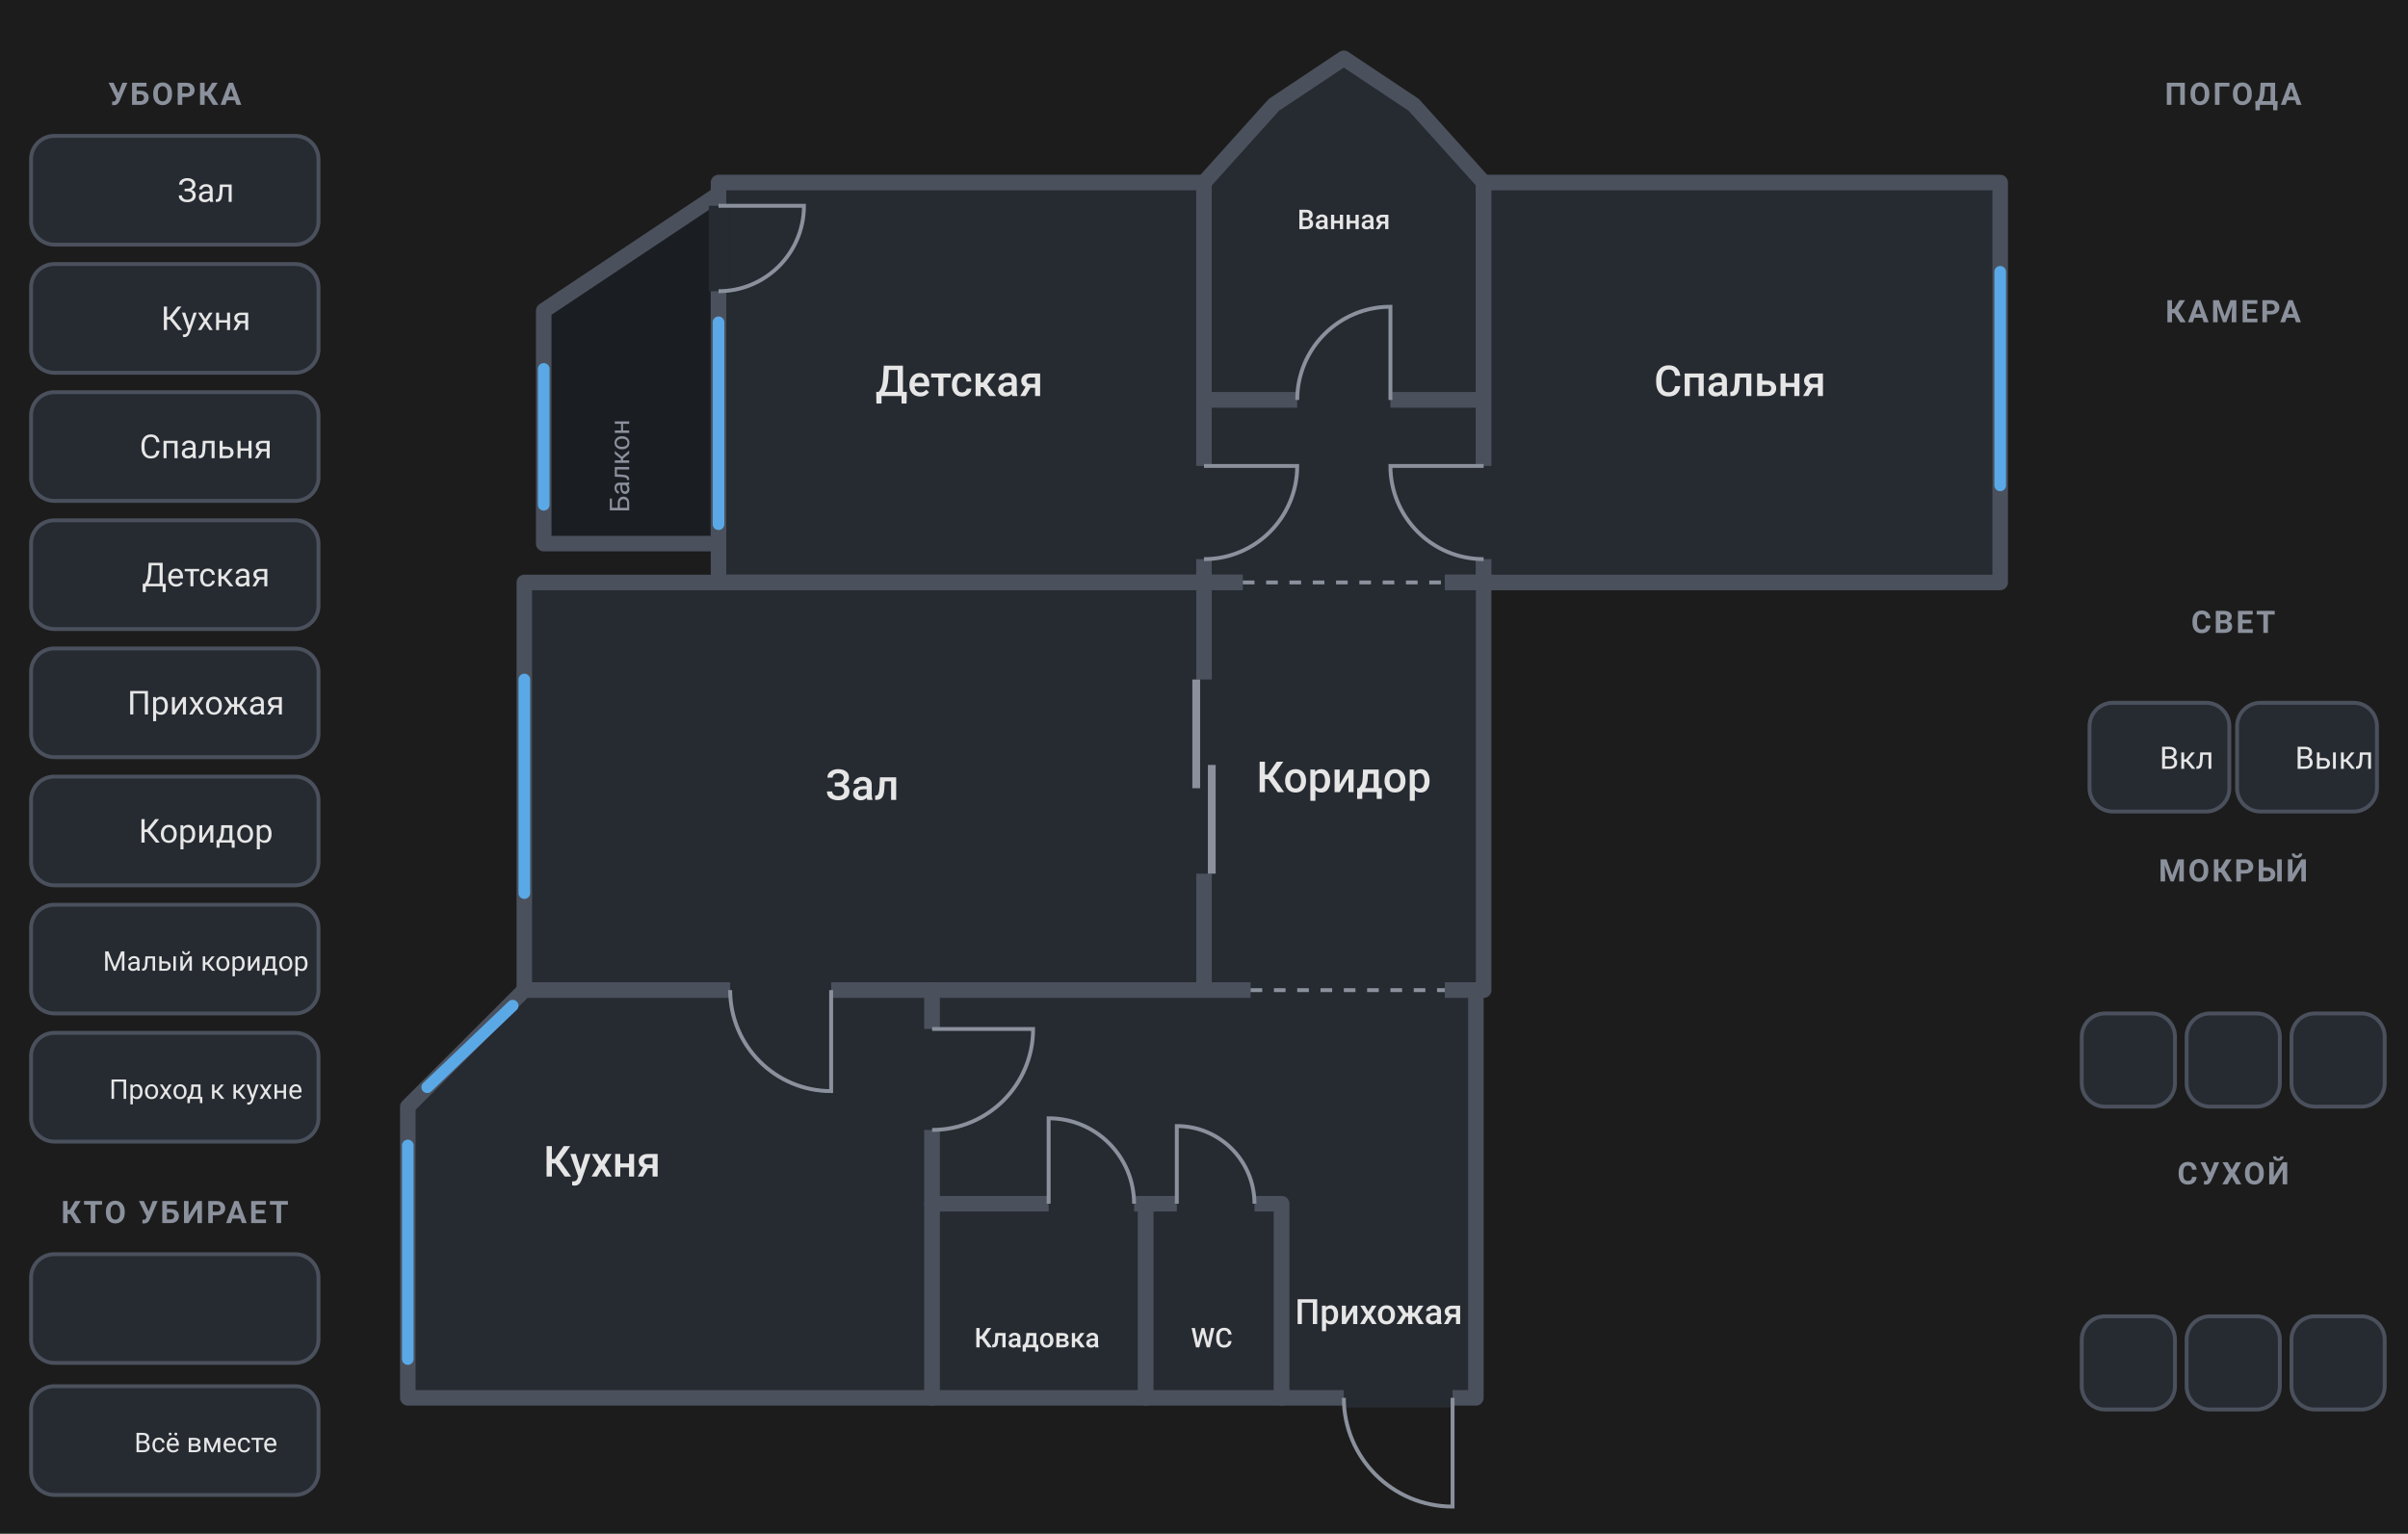
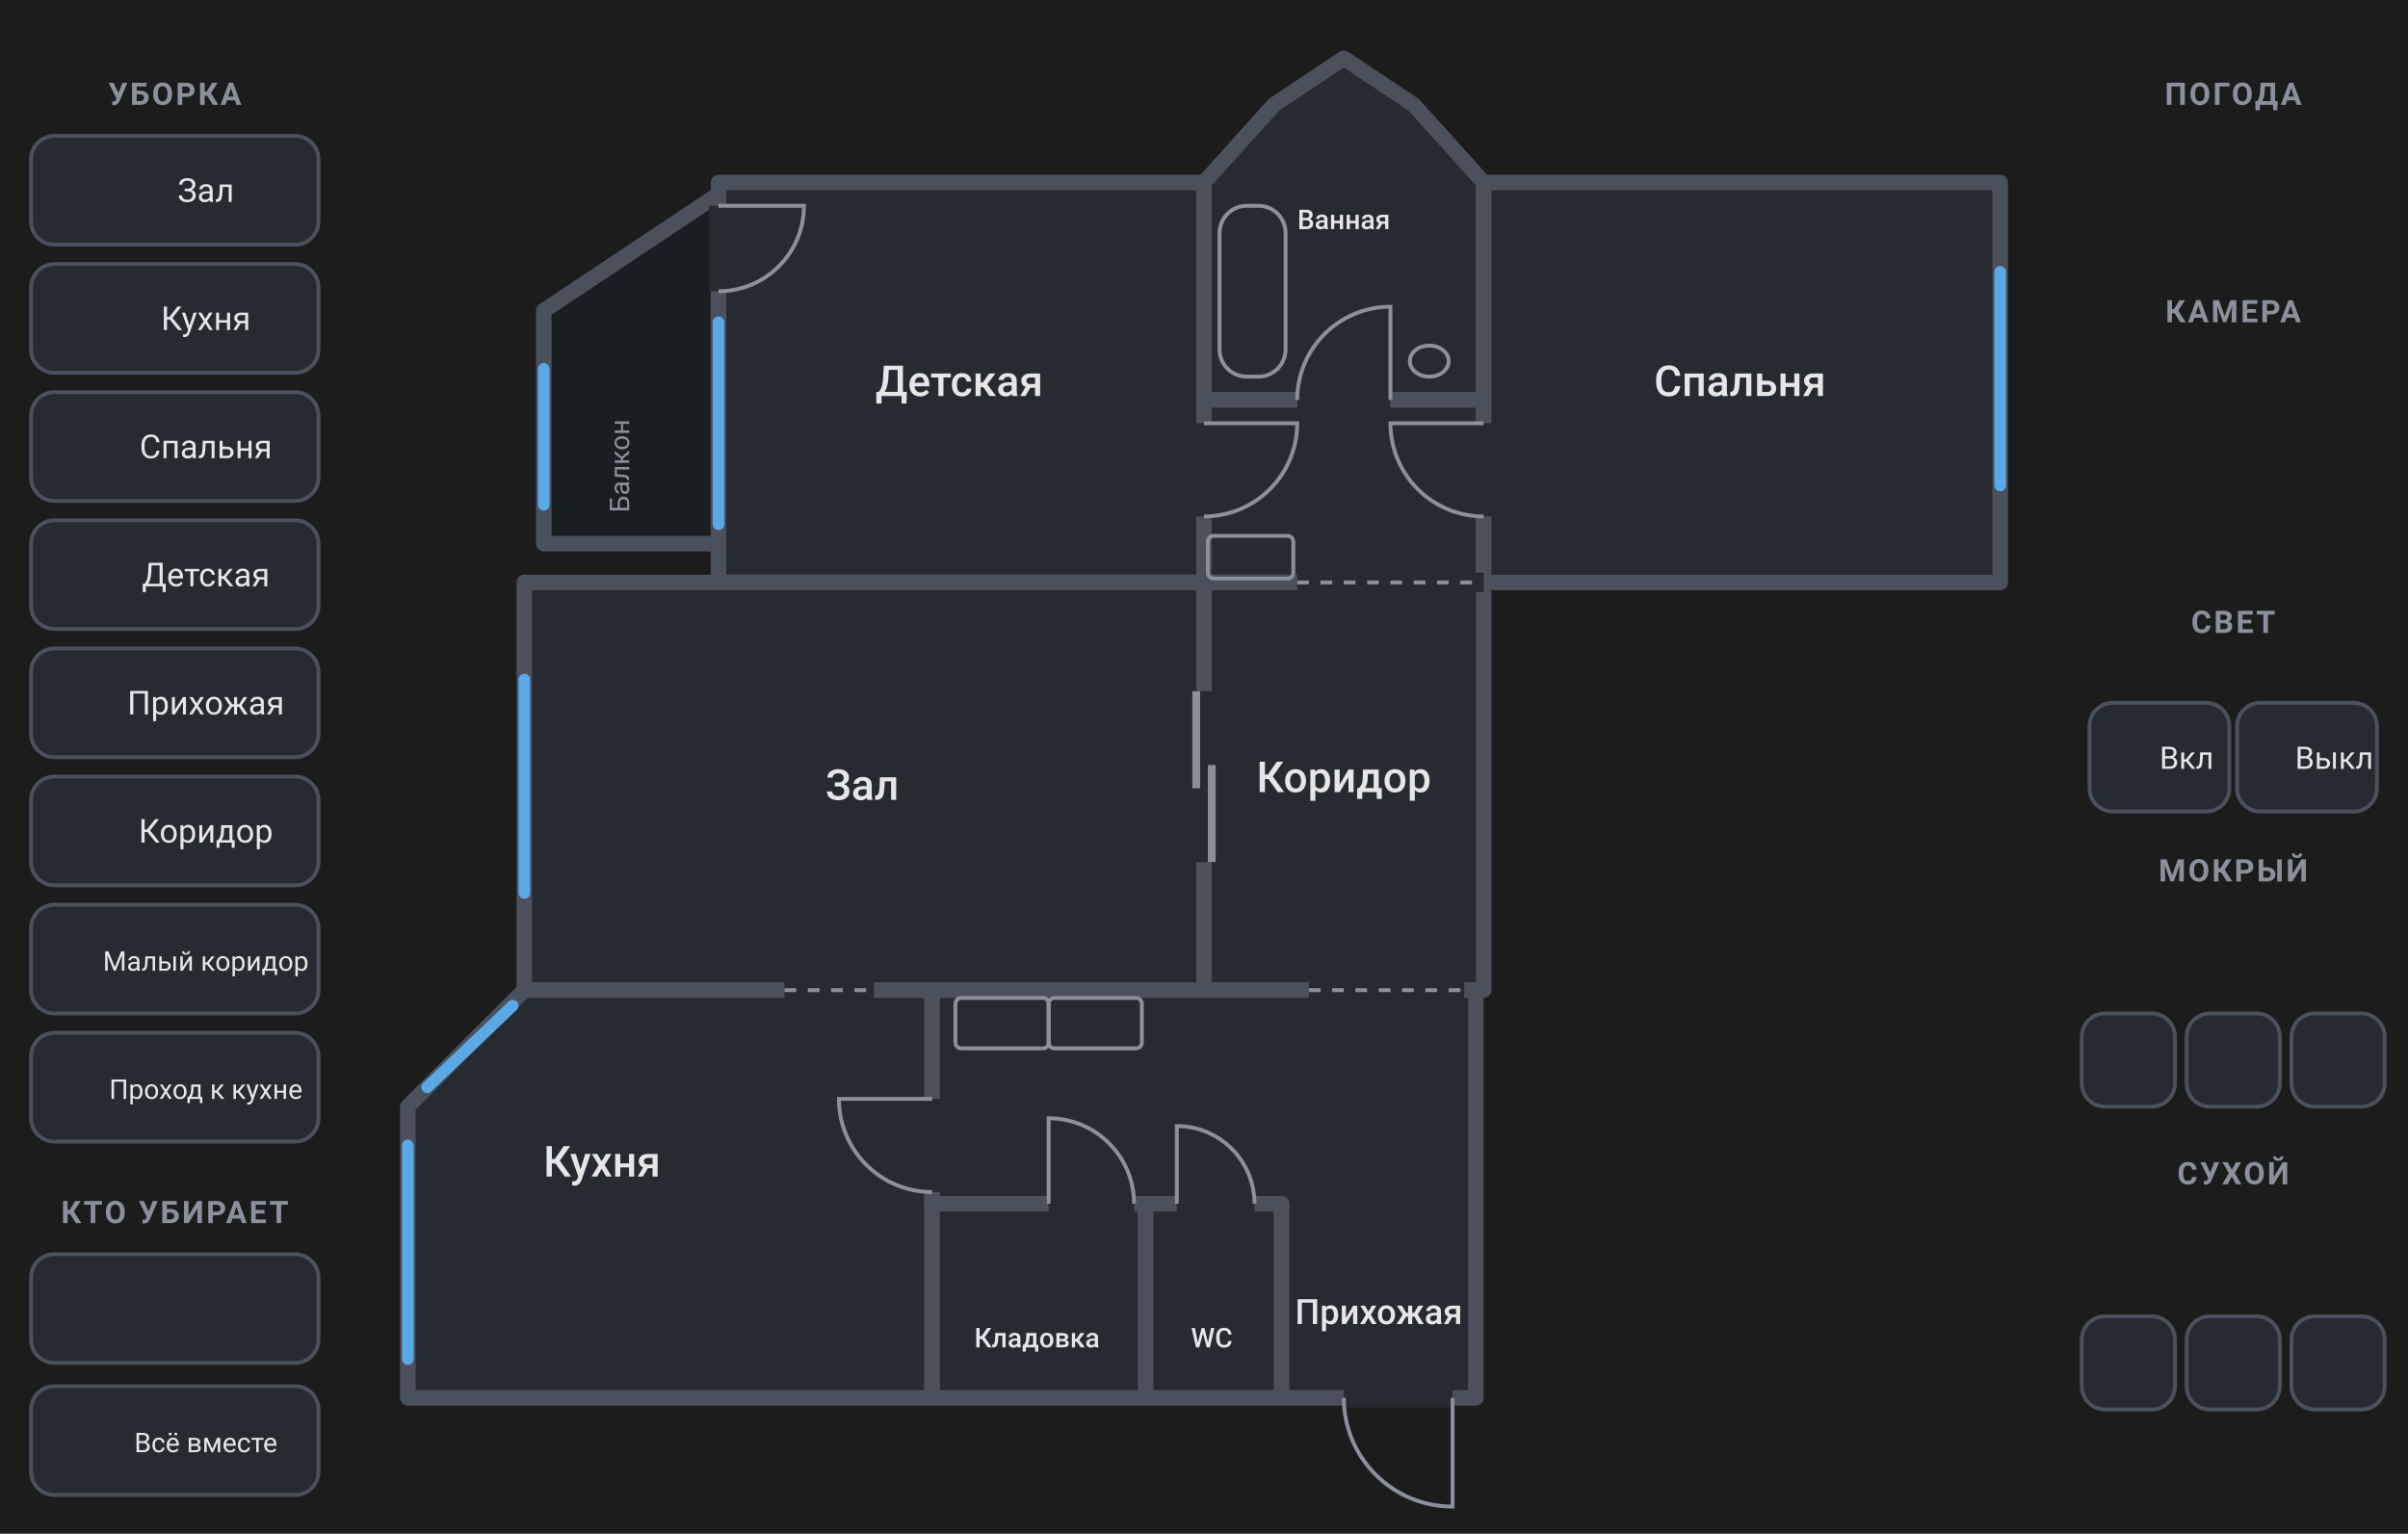
<svg xmlns="http://www.w3.org/2000/svg" viewBox="-10 465 620 395" font-family="Roboto, Segoe UI, sans-serif">
  <rect x="-10" y="465" width="620" height="395" fill="#1c1c1c" />
  <polygon id="balcony" points="130,545 175,515 175,605 130,605" fill="#1a1d22" stroke="#4a505c" stroke-width="4" stroke-linejoin="round" />
  <polygon id="kids" points="175,512 300,512 300,615 175,615" fill="#262a31" stroke="#4a505c" stroke-width="4" stroke-linejoin="round" />
  <polygon id="bath" points="300,512 318,492 336,480 354,492 372,512 372,568 300,568" fill="#262a31" stroke="#4a505c" stroke-width="4" stroke-linejoin="round" />
  <polygon id="corridor2" points="300,568 372,568 372,615 300,615" fill="#262a31" stroke="#4a505c" stroke-width="4" stroke-linejoin="round" />
  <polygon id="corridor" points="300,615 372,615 372,720 300,720" fill="#262a31" stroke="#4a505c" stroke-width="4" stroke-linejoin="round" />
  <polygon id="bedroom" points="372,512 505,512 505,615 372,615" fill="#262a31" stroke="#4a505c" stroke-width="4" stroke-linejoin="round" />
  <polygon id="hall" points="125,615 300,615 300,720 125,720" fill="#262a31" stroke="#4a505c" stroke-width="4" stroke-linejoin="round" />
  <polygon id="kitchen" points="125,720 230,720 230,825 95,825 95,750" fill="#262a31" stroke="#4a505c" stroke-width="4" stroke-linejoin="round" />
  <polygon id="storage" points="230,775 285,775 285,825 230,825" fill="#262a31" stroke="#4a505c" stroke-width="4" stroke-linejoin="round" />
  <polygon id="wc" points="285,775 320,775 320,825 285,825" fill="#262a31" stroke="#4a505c" stroke-width="4" stroke-linejoin="round" />
  <polygon id="entry" points="230,720 370,720 370,825 320,825 320,775 230,775" fill="#262a31" stroke="#4a505c" stroke-width="4" stroke-linejoin="round" />
  <line x1="130" y1="560" x2="130" y2="595" stroke="#5aa9e6" stroke-width="3" stroke-linecap="round" />
  <line x1="175" y1="548" x2="175" y2="600" stroke="#5aa9e6" stroke-width="3" stroke-linecap="round" />
  <line x1="505" y1="535" x2="505" y2="590" stroke="#5aa9e6" stroke-width="3" stroke-linecap="round" />
  <line x1="125" y1="640" x2="125" y2="695" stroke="#5aa9e6" stroke-width="3" stroke-linecap="round" />
  <line x1="95" y1="760" x2="95" y2="815" stroke="#5aa9e6" stroke-width="3" stroke-linecap="round" />
  <line x1="100" y1="745" x2="122" y2="724" stroke="#5aa9e6" stroke-width="3" stroke-linecap="round" />
-   <line x1="300" y1="585" x2="300" y2="609" stroke="#262a31" stroke-width="5" />
-   <path d="M300 585 L324 585 A24 24 0 0 1 300 609" fill="none" stroke="#8b919c" stroke-width="1" />
-   <line x1="372" y1="585" x2="372" y2="609" stroke="#262a31" stroke-width="5" />
-   <path d="M372 585 L348 585 A24 24 0 0 0 372 609" fill="none" stroke="#8b919c" stroke-width="1" />
+   <line x1="300" y1="574" x2="300" y2="598" stroke="#262a31" stroke-width="5" />
+   <path d="M300 574 L324 574 A24 24 0 0 1 300 598" fill="none" stroke="#8b919c" stroke-width="1" />
+   <line x1="372" y1="574" x2="372" y2="598" stroke="#262a31" stroke-width="5" />
+   <path d="M372 574 L348 574 A24 24 0 0 0 372 598" fill="none" stroke="#8b919c" stroke-width="1" />
  <line x1="324" y1="568" x2="348" y2="568" stroke="#262a31" stroke-width="5" />
  <path d="M348 568 L348 544 A24 24 0 0 0 324 568" fill="none" stroke="#8b919c" stroke-width="1" />
-   <line x1="300" y1="640" x2="300" y2="690" stroke="#262a31" stroke-width="5" />
-   <line x1="298" y1="640" x2="298" y2="668.0" stroke="#8b919c" stroke-width="2" />
-   <line x1="302" y1="662.0" x2="302" y2="690" stroke="#8b919c" stroke-width="2" />
-   <line x1="230" y1="730" x2="230" y2="756" stroke="#262a31" stroke-width="5" />
-   <path d="M230 730 L256 730 A26 26 0 0 1 230 756" fill="none" stroke="#8b919c" stroke-width="1" />
+   <line x1="300" y1="643" x2="300" y2="687" stroke="#262a31" stroke-width="5" />
+   <line x1="298" y1="643" x2="298" y2="668.0" stroke="#8b919c" stroke-width="2" />
+   <line x1="302" y1="662.0" x2="302" y2="687" stroke="#8b919c" stroke-width="2" />
+   <line x1="230" y1="748" x2="230" y2="772" stroke="#262a31" stroke-width="5" />
+   <path d="M230 748 L206 748 A24 24 0 0 0 230 772" fill="none" stroke="#8b919c" stroke-width="1" />
  <line x1="260" y1="775" x2="282" y2="775" stroke="#262a31" stroke-width="5" />
  <path d="M260 775 L260 753 A22 22 0 0 1 282 775" fill="none" stroke="#8b919c" stroke-width="1" />
  <line x1="293" y1="775" x2="313" y2="775" stroke="#262a31" stroke-width="5" />
  <path d="M293 775 L293 755 A20 20 0 0 1 313 775" fill="none" stroke="#8b919c" stroke-width="1" />
  <line x1="336" y1="825" x2="364" y2="825" stroke="#262a31" stroke-width="5" />
  <path d="M364 825 L364 853 A28 28 0 0 1 336 825" fill="none" stroke="#8b919c" stroke-width="1" />
  <line x1="175" y1="518" x2="175" y2="540" stroke="#262a31" stroke-width="5" />
  <path d="M175 518 L197 518 A22 22 0 0 1 175 540" fill="none" stroke="#8b919c" stroke-width="1" />
-   <line x1="310" y1="615" x2="362" y2="615" stroke="#262a31" stroke-width="5" />
-   <line x1="310" y1="615" x2="362" y2="615" stroke="#8b919c" stroke-width="1" stroke-dasharray="3 3" />
-   <line x1="312" y1="720" x2="362" y2="720" stroke="#262a31" stroke-width="5" />
-   <line x1="312" y1="720" x2="362" y2="720" stroke="#8b919c" stroke-width="1" stroke-dasharray="3 3" />
-   <line x1="178" y1="720" x2="204" y2="720" stroke="#262a31" stroke-width="5" />
-   <path d="M204 720 L204 746 A26 26 0 0 1 178 720" fill="none" stroke="#8b919c" stroke-width="1" />
+   <line x1="324" y1="615" x2="372" y2="615" stroke="#262a31" stroke-width="5" />
+   <line x1="324" y1="615" x2="372" y2="615" stroke="#8b919c" stroke-width="1" stroke-dasharray="3 3" />
+   <line x1="327" y1="720" x2="367" y2="720" stroke="#262a31" stroke-width="5" />
+   <line x1="327" y1="720" x2="367" y2="720" stroke="#8b919c" stroke-width="1" stroke-dasharray="3 3" />
+   <line x1="192" y1="720" x2="215" y2="720" stroke="#262a31" stroke-width="5" />
+   <line x1="192" y1="720" x2="215" y2="720" stroke="#8b919c" stroke-width="1" stroke-dasharray="3 3" />
+   <rect x="301" y="603" width="22" height="11" rx="1.5" fill="none" stroke="#8b919c" stroke-width="1" />
+   <rect x="236" y="722" width="24" height="13" rx="1.5" fill="none" stroke="#8b919c" stroke-width="1" />
+   <rect x="260" y="722" width="24" height="13" rx="1.5" fill="none" stroke="#8b919c" stroke-width="1" />
+   <rect x="304" y="518" width="17" height="44" rx="7" fill="none" stroke="#8b919c" stroke-width="1" />
+   <ellipse cx="358" cy="558" rx="5" ry="4" fill="none" stroke="#8b919c" stroke-width="1" />
  <text x="152" y="585" font-size="7" fill="#8b919c" text-anchor="middle" transform="rotate(-90 152 585)">Балкон</text>
  <text x="237" y="567" font-size="11" font-weight="500" fill="#e6e6e6" text-anchor="middle">Детская</text>
  <text x="336" y="524" font-size="7" font-weight="500" fill="#e6e6e6" text-anchor="middle">Ванная</text>
  <text x="336" y="669" font-size="11" font-weight="500" fill="#e6e6e6" text-anchor="middle">Коридор</text>
  <text x="438" y="567" font-size="11" font-weight="500" fill="#e6e6e6" text-anchor="middle">Спальня</text>
  <text x="212" y="671" font-size="11" font-weight="500" fill="#e6e6e6" text-anchor="middle">Зал</text>
  <text x="145" y="768" font-size="11" font-weight="500" fill="#e6e6e6" text-anchor="middle">Кухня</text>
  <text x="257" y="812" font-size="7" font-weight="500" fill="#e6e6e6" text-anchor="middle">Кладовка</text>
  <text x="302" y="812" font-size="7" font-weight="500" fill="#e6e6e6" text-anchor="middle">WC</text>
  <text x="345" y="806" font-size="9" font-weight="500" fill="#e6e6e6" text-anchor="middle">Прихожая</text>
  <text x="35" y="492" font-size="8" font-weight="600" fill="#8b919c" text-anchor="middle" letter-spacing=".6">УБОРКА</text>
  <rect x="-2" y="500" width="74" height="28" rx="6" fill="#262a31" stroke="#4a505c" stroke-width="1" />
  <text x="43" y="517" font-size="8.5" fill="#e6e6e6" text-anchor="middle">Зал</text>
  <rect x="-2" y="533" width="74" height="28" rx="6" fill="#262a31" stroke="#4a505c" stroke-width="1" />
  <text x="43" y="550" font-size="8.5" fill="#e6e6e6" text-anchor="middle">Кухня</text>
  <rect x="-2" y="566" width="74" height="28" rx="6" fill="#262a31" stroke="#4a505c" stroke-width="1" />
  <text x="43" y="583" font-size="8.5" fill="#e6e6e6" text-anchor="middle">Спальня</text>
  <rect x="-2" y="599" width="74" height="28" rx="6" fill="#262a31" stroke="#4a505c" stroke-width="1" />
  <text x="43" y="616" font-size="8.5" fill="#e6e6e6" text-anchor="middle">Детская</text>
  <rect x="-2" y="632" width="74" height="28" rx="6" fill="#262a31" stroke="#4a505c" stroke-width="1" />
  <text x="43" y="649" font-size="8.5" fill="#e6e6e6" text-anchor="middle">Прихожая</text>
  <rect x="-2" y="665" width="74" height="28" rx="6" fill="#262a31" stroke="#4a505c" stroke-width="1" />
  <text x="43" y="682" font-size="8.5" fill="#e6e6e6" text-anchor="middle">Коридор</text>
  <rect x="-2" y="698" width="74" height="28" rx="6" fill="#262a31" stroke="#4a505c" stroke-width="1" />
  <text x="43" y="715" font-size="7" fill="#e6e6e6" text-anchor="middle">Малый коридор</text>
  <rect x="-2" y="731" width="74" height="28" rx="6" fill="#262a31" stroke="#4a505c" stroke-width="1" />
  <text x="43" y="748" font-size="7" fill="#e6e6e6" text-anchor="middle">Проход к кухне</text>
  <text x="35" y="780" font-size="8" font-weight="600" fill="#8b919c" text-anchor="middle" letter-spacing=".6">КТО УБИРАЕТ</text>
  <rect x="-2" y="788" width="74" height="28" rx="6" fill="#262a31" stroke="#4a505c" stroke-width="1" />
  <rect x="-2" y="822" width="74" height="28" rx="6" fill="#262a31" stroke="#4a505c" stroke-width="1" />
  <text x="43" y="839" font-size="7" fill="#e6e6e6" text-anchor="middle">Всё вместе</text>
  <text x="565" y="492" font-size="8" font-weight="600" fill="#8b919c" text-anchor="middle" letter-spacing=".6">ПОГОДА</text>
  <text x="565" y="548" font-size="8" font-weight="600" fill="#8b919c" text-anchor="middle" letter-spacing=".6">КАМЕРА</text>
  <text x="565" y="628" font-size="8" font-weight="600" fill="#8b919c" text-anchor="middle" letter-spacing=".6">СВЕТ</text>
  <rect x="528" y="646" width="36" height="28" rx="6" fill="#262a31" stroke="#4a505c" stroke-width="1" />
  <text x="553" y="663" font-size="8" fill="#e6e6e6" text-anchor="middle">Вкл</text>
  <rect x="566" y="646" width="36" height="28" rx="6" fill="#262a31" stroke="#4a505c" stroke-width="1" />
  <text x="591" y="663" font-size="8" fill="#e6e6e6" text-anchor="middle">Выкл</text>
  <text x="565" y="692" font-size="8" font-weight="600" fill="#8b919c" text-anchor="middle" letter-spacing=".6">МОКРЫЙ</text>
  <rect x="526" y="726" width="24" height="24" rx="6" fill="#262a31" stroke="#4a505c" stroke-width="1" />
  <rect x="553" y="726" width="24" height="24" rx="6" fill="#262a31" stroke="#4a505c" stroke-width="1" />
  <rect x="580" y="726" width="24" height="24" rx="6" fill="#262a31" stroke="#4a505c" stroke-width="1" />
  <text x="565" y="770" font-size="8" font-weight="600" fill="#8b919c" text-anchor="middle" letter-spacing=".6">СУХОЙ</text>
  <rect x="526" y="804" width="24" height="24" rx="6" fill="#262a31" stroke="#4a505c" stroke-width="1" />
  <rect x="553" y="804" width="24" height="24" rx="6" fill="#262a31" stroke="#4a505c" stroke-width="1" />
  <rect x="580" y="804" width="24" height="24" rx="6" fill="#262a31" stroke="#4a505c" stroke-width="1" />
</svg>
